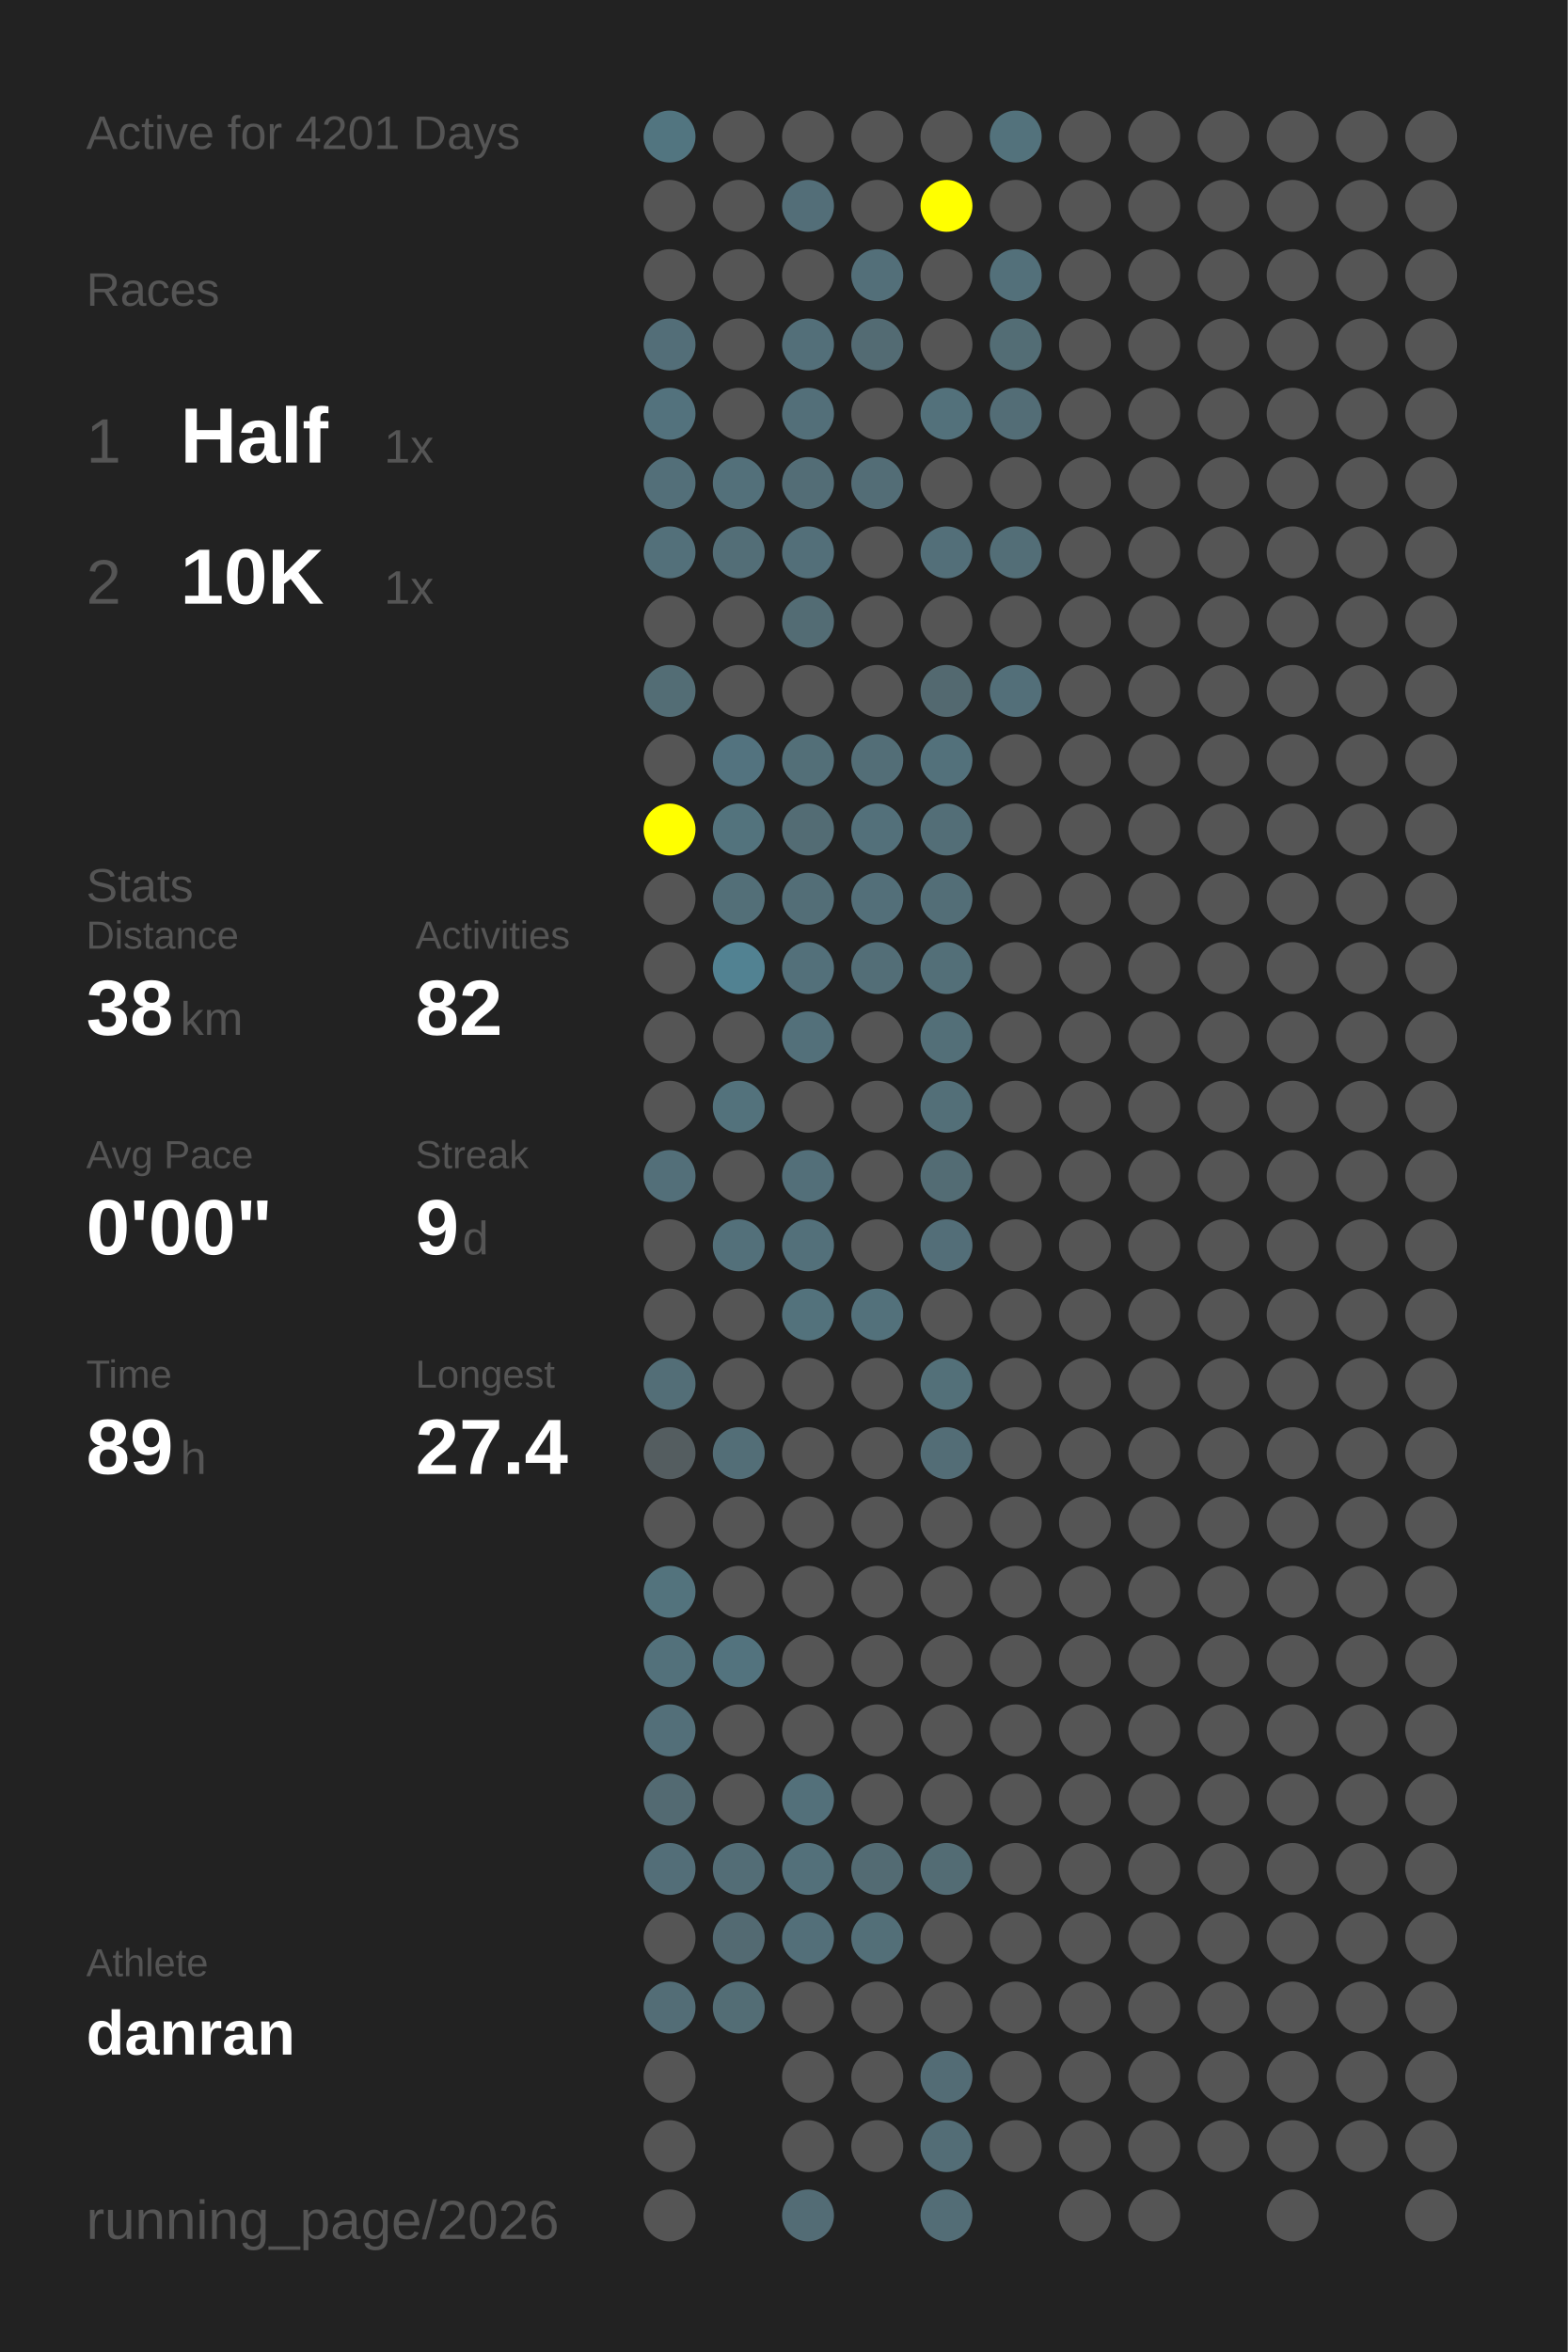
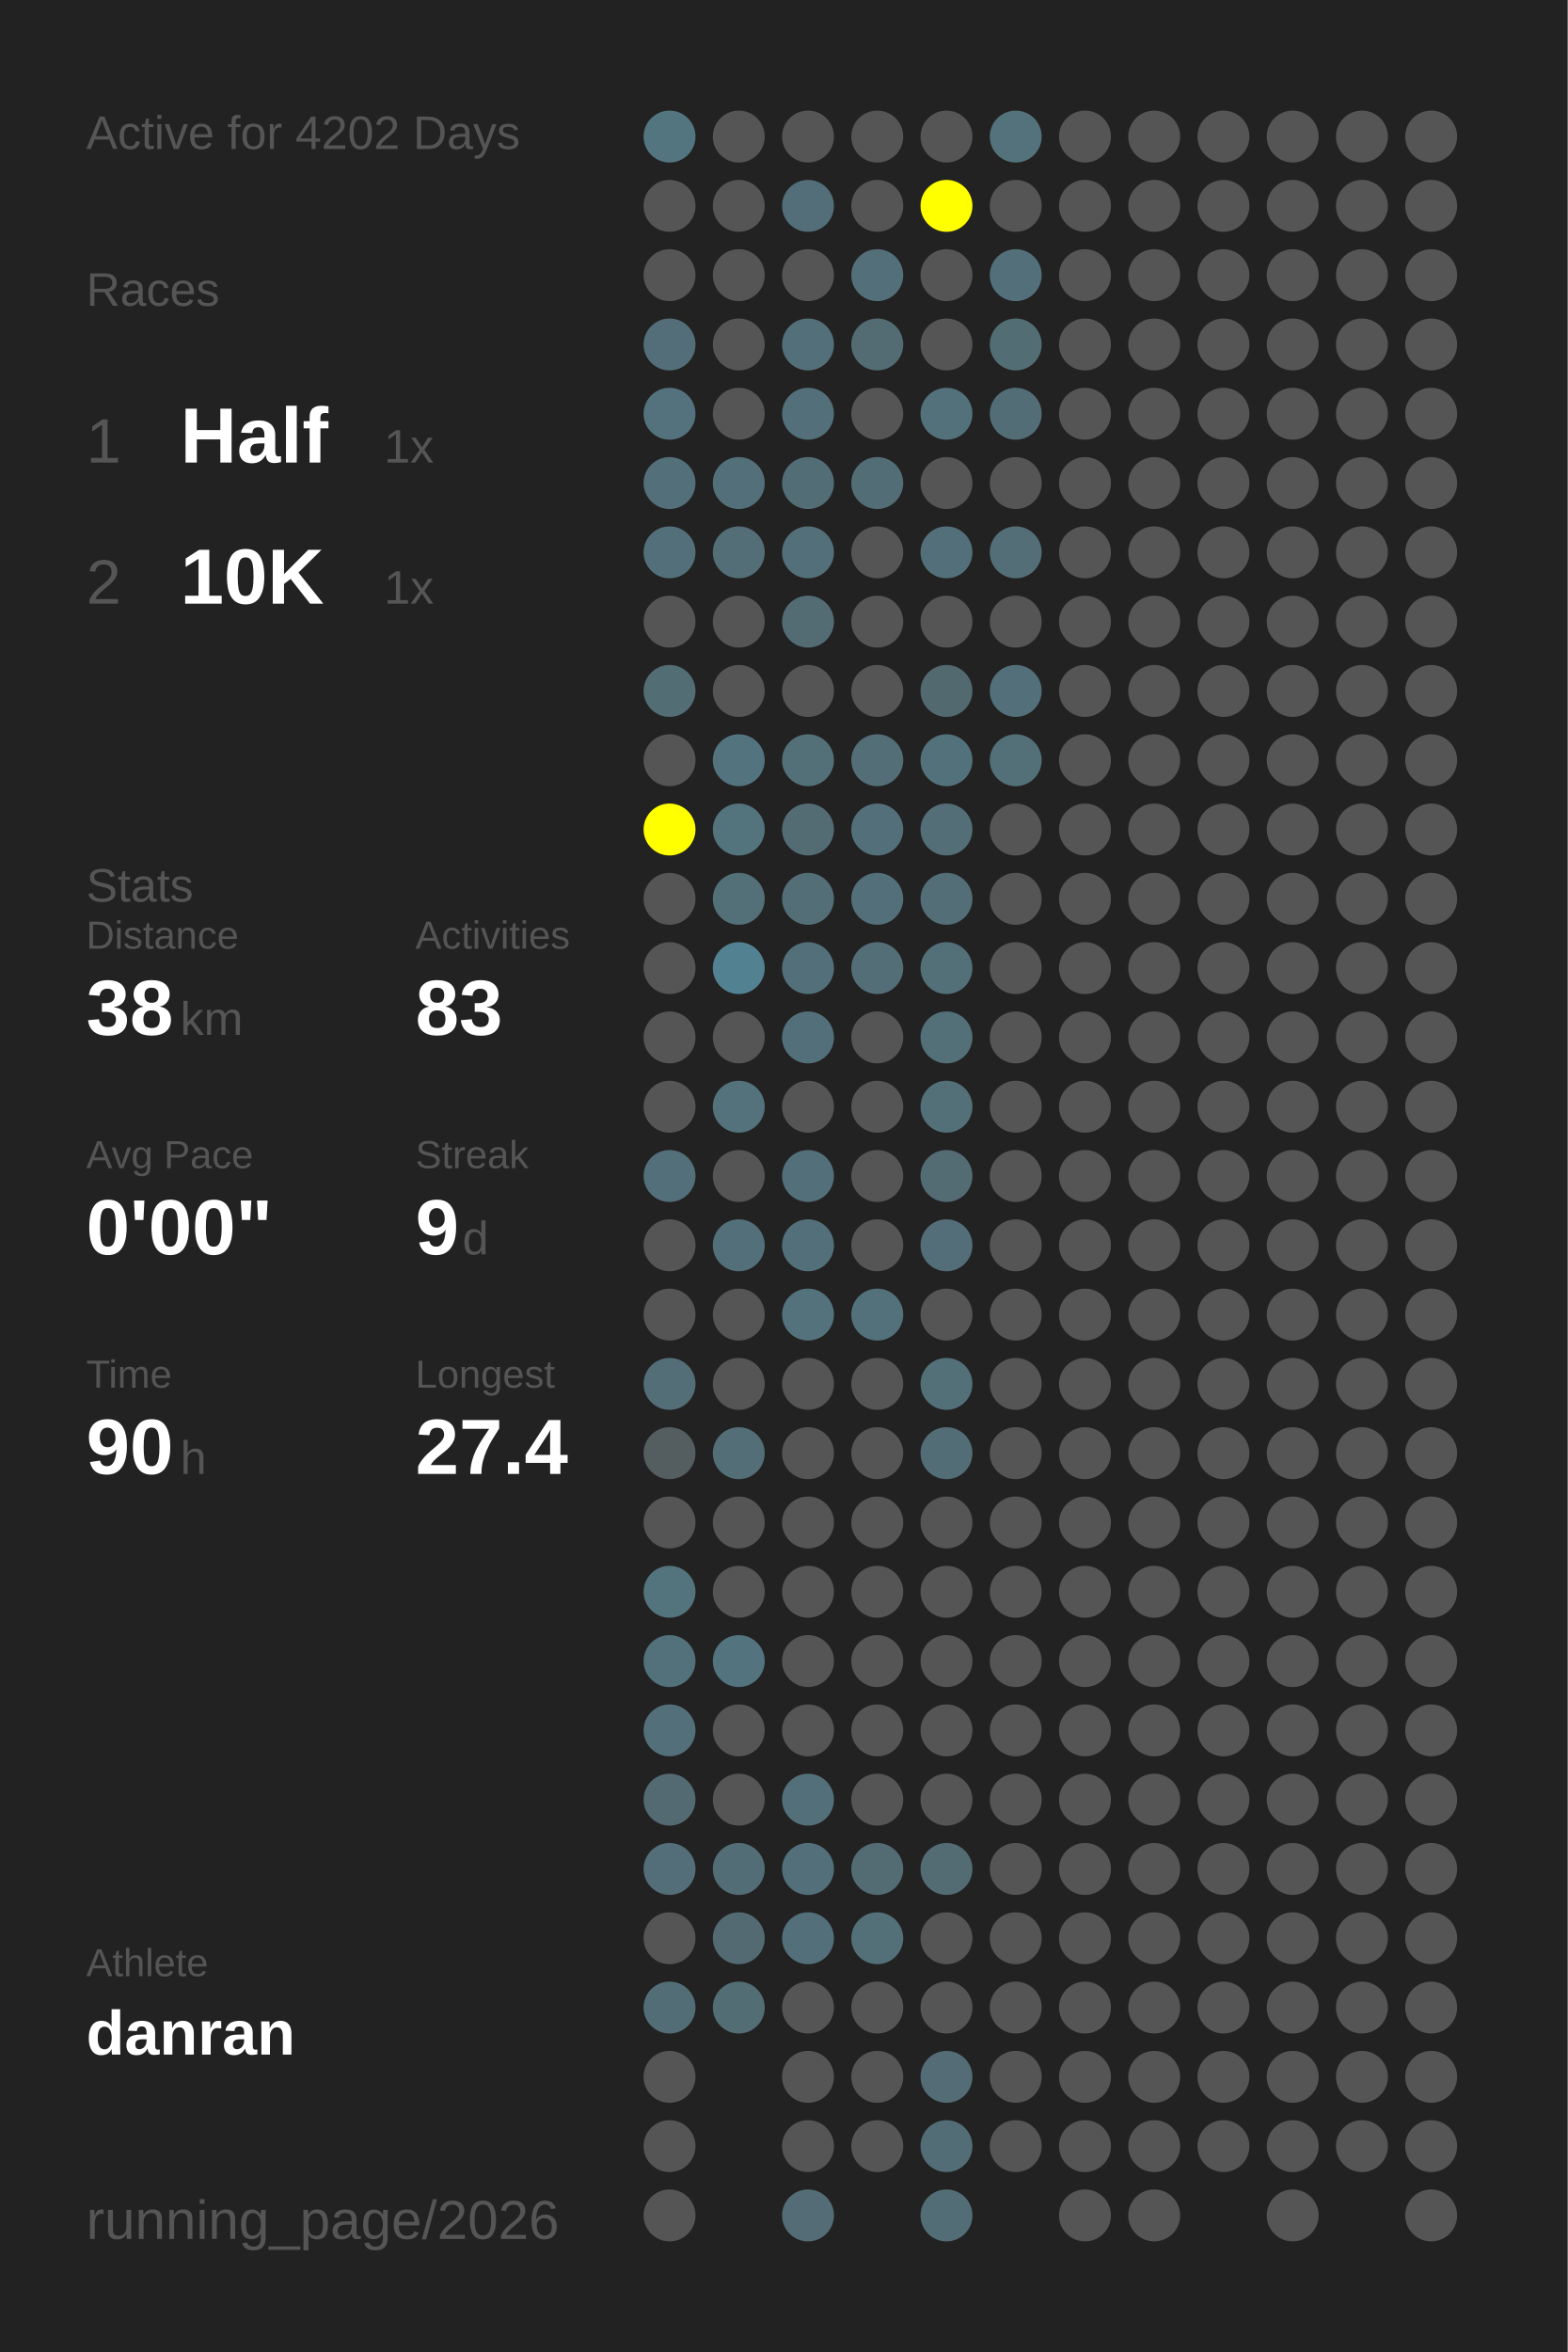
<svg xmlns="http://www.w3.org/2000/svg" baseProfile="full" height="300mm" version="1.1" viewBox="0,0,200,300" width="200mm">
  <defs />
  <rect fill="#222222" height="300" width="200" x="0" y="0" />
-   <text fill="#555555" style="font-size:6px; font-family:Arial;" x="11" y="19">Active for 4201 Days</text>
+   <text fill="#555555" style="font-size:6px; font-family:Arial;" x="11" y="19">Active for 4202 Days</text>
  <text fill="#555555" style="font-size:6px; font-family:Arial;" x="11" y="39">Races</text>
  <text fill="#555555" style="font-size:8px; font-family:Arial;" x="11" y="59">1</text>
  <text fill="#FFFFFF" style="font-size:10px; font-family:Arial; font-weight:bold;" x="23" y="59">Half</text>
  <text fill="#555555" style="font-size:6px; font-family:Arial;" x="49" y="59">1x</text>
  <text fill="#555555" style="font-size:8px; font-family:Arial;" x="11" y="77">2</text>
  <text fill="#FFFFFF" style="font-size:10px; font-family:Arial; font-weight:bold;" x="23" y="77">10K</text>
  <text fill="#555555" style="font-size:6px; font-family:Arial;" x="49" y="77">1x</text>
  <text fill="#555555" style="font-size:6px; font-family:Arial;" x="11" y="115">Stats</text>
  <text fill="#555555" style="font-size:5px; font-family:Arial;" x="11" y="121">Distance</text>
  <text fill="#FFFFFF" style="font-size:10px; font-family:Arial; font-weight:bold;" x="11" y="132">38</text>
  <text fill="#555555" style="font-size:6px; font-family:Arial;" x="23" y="132">km</text>
  <text fill="#555555" style="font-size:5px; font-family:Arial;" x="53" y="121">Activities</text>
-   <text fill="#FFFFFF" style="font-size:10px; font-family:Arial; font-weight:bold;" x="53" y="132">82</text>
+   <text fill="#FFFFFF" style="font-size:10px; font-family:Arial; font-weight:bold;" x="53" y="132">83</text>
  <text fill="#555555" style="font-size:5px; font-family:Arial;" x="11" y="149">Avg Pace</text>
  <text fill="#FFFFFF" style="font-size:10px; font-family:Arial; font-weight:bold;" x="11" y="160">0'00"</text>
  <text fill="#555555" style="font-size:5px; font-family:Arial;" x="53" y="149">Streak</text>
  <text fill="#FFFFFF" style="font-size:10px; font-family:Arial; font-weight:bold;" x="53" y="160">9</text>
  <text fill="#555555" style="font-size:6px; font-family:Arial;" x="59" y="160">d</text>
  <text fill="#555555" style="font-size:5px; font-family:Arial;" x="11" y="177">Time</text>
-   <text fill="#FFFFFF" style="font-size:10px; font-family:Arial; font-weight:bold;" x="11" y="188">89</text>
+   <text fill="#FFFFFF" style="font-size:10px; font-family:Arial; font-weight:bold;" x="11" y="188">90</text>
  <text fill="#555555" style="font-size:6px; font-family:Arial;" x="23" y="188">h</text>
  <text fill="#555555" style="font-size:5px; font-family:Arial;" x="53" y="177">Longest</text>
  <text fill="#FFFFFF" style="font-size:10px; font-family:Arial; font-weight:bold;" x="53" y="188">27.4</text>
  <text fill="#555555" style="font-size:5px; font-family:Arial;" x="11" y="252.065">Athlete</text>
  <text fill="#FFFFFF" style="font-size:8px; font-family:Arial; font-weight:bold;" x="11" y="262.065">danran</text>
  <text fill="#555555" style="font-size:7px; font-family:Arial;" x="11" y="285.581">running_page/2026</text>
  <circle cx="85.417" cy="17.419" fill="#527580" r="3.312" />
  <circle cx="85.417" cy="26.258" fill="#555555" r="3.312" />
  <circle cx="85.417" cy="35.097" fill="#555555" r="3.312" />
  <circle cx="85.417" cy="43.935" fill="#536e78" r="3.312" />
  <circle cx="85.417" cy="52.774" fill="#53727d" r="3.312" />
  <circle cx="85.417" cy="61.613" fill="#536f79" r="3.312" />
  <circle cx="85.417" cy="70.452" fill="#53707a" r="3.312" />
  <circle cx="85.417" cy="79.29" fill="#555555" r="3.312" />
  <circle cx="85.417" cy="88.129" fill="#536d75" r="3.312" />
  <circle cx="85.417" cy="96.968" fill="#555555" r="3.312" />
  <circle cx="85.417" cy="105.806" fill="#FFFF00" r="3.312" />
  <circle cx="85.417" cy="114.645" fill="#555555" r="3.312" />
  <circle cx="85.417" cy="123.484" fill="#555555" r="3.312" />
  <circle cx="85.417" cy="132.323" fill="#555555" r="3.312" />
  <circle cx="85.417" cy="141.161" fill="#555555" r="3.312" />
  <circle cx="85.417" cy="150" fill="#536f79" r="3.312" />
  <circle cx="85.417" cy="158.839" fill="#555555" r="3.312" />
  <circle cx="85.417" cy="167.677" fill="#555555" r="3.312" />
  <circle cx="85.417" cy="176.516" fill="#536e77" r="3.312" />
  <circle cx="85.417" cy="185.355" fill="#545d60" r="3.312" />
  <circle cx="85.417" cy="194.194" fill="#555555" r="3.312" />
  <circle cx="85.417" cy="203.032" fill="#53737d" r="3.312" />
  <circle cx="85.417" cy="211.871" fill="#53717b" r="3.312" />
  <circle cx="85.417" cy="220.71" fill="#536f79" r="3.312" />
  <circle cx="85.417" cy="229.548" fill="#536a72" r="3.312" />
  <circle cx="85.417" cy="238.387" fill="#536e78" r="3.312" />
  <circle cx="85.417" cy="247.226" fill="#555555" r="3.312" />
  <circle cx="85.417" cy="256.065" fill="#536d76" r="3.312" />
  <circle cx="85.417" cy="264.903" fill="#555555" r="3.312" />
  <circle cx="85.417" cy="273.742" fill="#555555" r="3.312" />
  <circle cx="85.417" cy="282.581" fill="#555555" r="3.312" />
  <circle cx="94.25" cy="17.419" fill="#555555" r="3.312" />
  <circle cx="94.25" cy="26.258" fill="#555555" r="3.312" />
  <circle cx="94.25" cy="35.097" fill="#555555" r="3.312" />
  <circle cx="94.25" cy="43.935" fill="#555555" r="3.312" />
  <circle cx="94.25" cy="52.774" fill="#555555" r="3.312" />
  <circle cx="94.25" cy="61.613" fill="#53707a" r="3.312" />
  <circle cx="94.25" cy="70.452" fill="#536e77" r="3.312" />
  <circle cx="94.25" cy="79.29" fill="#555555" r="3.312" />
  <circle cx="94.25" cy="88.129" fill="#555555" r="3.312" />
  <circle cx="94.25" cy="96.968" fill="#53737f" r="3.312" />
  <circle cx="94.25" cy="105.806" fill="#53737d" r="3.312" />
  <circle cx="94.25" cy="114.645" fill="#536f78" r="3.312" />
  <circle cx="94.25" cy="123.484" fill="#528292" r="3.312" />
  <circle cx="94.25" cy="132.323" fill="#555555" r="3.312" />
  <circle cx="94.25" cy="141.161" fill="#53727c" r="3.312" />
  <circle cx="94.25" cy="150" fill="#555555" r="3.312" />
  <circle cx="94.25" cy="158.839" fill="#53707a" r="3.312" />
  <circle cx="94.25" cy="167.677" fill="#555555" r="3.312" />
  <circle cx="94.25" cy="176.516" fill="#555555" r="3.312" />
  <circle cx="94.25" cy="185.355" fill="#536e77" r="3.312" />
  <circle cx="94.25" cy="194.194" fill="#555555" r="3.312" />
  <circle cx="94.25" cy="203.032" fill="#555555" r="3.312" />
  <circle cx="94.25" cy="211.871" fill="#53737e" r="3.312" />
  <circle cx="94.25" cy="220.71" fill="#555555" r="3.312" />
  <circle cx="94.25" cy="229.548" fill="#555555" r="3.312" />
  <circle cx="94.25" cy="238.387" fill="#536d76" r="3.312" />
  <circle cx="94.25" cy="247.226" fill="#536a72" r="3.312" />
  <circle cx="94.25" cy="256.065" fill="#536d75" r="3.312" />
  <circle cx="103.083" cy="17.419" fill="#555555" r="3.312" />
  <circle cx="103.083" cy="26.258" fill="#536e78" r="3.312" />
  <circle cx="103.083" cy="35.097" fill="#555555" r="3.312" />
  <circle cx="103.083" cy="43.935" fill="#536f79" r="3.312" />
  <circle cx="103.083" cy="52.774" fill="#536f79" r="3.312" />
  <circle cx="103.083" cy="61.613" fill="#536d76" r="3.312" />
  <circle cx="103.083" cy="70.452" fill="#536f79" r="3.312" />
  <circle cx="103.083" cy="79.29" fill="#536c74" r="3.312" />
  <circle cx="103.083" cy="88.129" fill="#555555" r="3.312" />
  <circle cx="103.083" cy="96.968" fill="#536f78" r="3.312" />
  <circle cx="103.083" cy="105.806" fill="#536c74" r="3.312" />
  <circle cx="103.083" cy="114.645" fill="#536e77" r="3.312" />
  <circle cx="103.083" cy="123.484" fill="#53707a" r="3.312" />
  <circle cx="103.083" cy="132.323" fill="#53707a" r="3.312" />
  <circle cx="103.083" cy="141.161" fill="#555555" r="3.312" />
  <circle cx="103.083" cy="150" fill="#536f79" r="3.312" />
  <circle cx="103.083" cy="158.839" fill="#53707a" r="3.312" />
  <circle cx="103.083" cy="167.677" fill="#53727c" r="3.312" />
  <circle cx="103.083" cy="176.516" fill="#555555" r="3.312" />
  <circle cx="103.083" cy="185.355" fill="#555555" r="3.312" />
  <circle cx="103.083" cy="194.194" fill="#555555" r="3.312" />
  <circle cx="103.083" cy="203.032" fill="#555555" r="3.312" />
  <circle cx="103.083" cy="211.871" fill="#555555" r="3.312" />
  <circle cx="103.083" cy="220.71" fill="#555555" r="3.312" />
  <circle cx="103.083" cy="229.548" fill="#53707a" r="3.312" />
  <circle cx="103.083" cy="238.387" fill="#53707a" r="3.312" />
  <circle cx="103.083" cy="247.226" fill="#536f79" r="3.312" />
  <circle cx="103.083" cy="256.065" fill="#555555" r="3.312" />
  <circle cx="103.083" cy="264.903" fill="#555555" r="3.312" />
  <circle cx="103.083" cy="273.742" fill="#555555" r="3.312" />
  <circle cx="103.083" cy="282.581" fill="#536c75" r="3.312" />
  <circle cx="111.917" cy="17.419" fill="#555555" r="3.312" />
  <circle cx="111.917" cy="26.258" fill="#555555" r="3.312" />
  <circle cx="111.917" cy="35.097" fill="#536f79" r="3.312" />
  <circle cx="111.917" cy="43.935" fill="#536b73" r="3.312" />
  <circle cx="111.917" cy="52.774" fill="#555555" r="3.312" />
  <circle cx="111.917" cy="61.613" fill="#536d76" r="3.312" />
  <circle cx="111.917" cy="70.452" fill="#555555" r="3.312" />
  <circle cx="111.917" cy="79.29" fill="#555555" r="3.312" />
  <circle cx="111.917" cy="88.129" fill="#555555" r="3.312" />
  <circle cx="111.917" cy="96.968" fill="#536e77" r="3.312" />
  <circle cx="111.917" cy="105.806" fill="#53707a" r="3.312" />
  <circle cx="111.917" cy="114.645" fill="#536f79" r="3.312" />
  <circle cx="111.917" cy="123.484" fill="#536e77" r="3.312" />
  <circle cx="111.917" cy="132.323" fill="#555555" r="3.312" />
  <circle cx="111.917" cy="141.161" fill="#555555" r="3.312" />
  <circle cx="111.917" cy="150" fill="#555555" r="3.312" />
  <circle cx="111.917" cy="158.839" fill="#555555" r="3.312" />
  <circle cx="111.917" cy="167.677" fill="#53717b" r="3.312" />
  <circle cx="111.917" cy="176.516" fill="#555555" r="3.312" />
  <circle cx="111.917" cy="185.355" fill="#555555" r="3.312" />
  <circle cx="111.917" cy="194.194" fill="#555555" r="3.312" />
  <circle cx="111.917" cy="203.032" fill="#555555" r="3.312" />
  <circle cx="111.917" cy="211.871" fill="#555555" r="3.312" />
  <circle cx="111.917" cy="220.71" fill="#555555" r="3.312" />
  <circle cx="111.917" cy="229.548" fill="#555555" r="3.312" />
  <circle cx="111.917" cy="238.387" fill="#536b73" r="3.312" />
  <circle cx="111.917" cy="247.226" fill="#536f78" r="3.312" />
  <circle cx="111.917" cy="256.065" fill="#555555" r="3.312" />
  <circle cx="111.917" cy="264.903" fill="#555555" r="3.312" />
  <circle cx="111.917" cy="273.742" fill="#555555" r="3.312" />
  <circle cx="120.75" cy="17.419" fill="#555555" r="3.312" />
  <circle cx="120.75" cy="26.258" fill="#FFFF00" r="3.312" />
  <circle cx="120.75" cy="35.097" fill="#555555" r="3.312" />
  <circle cx="120.75" cy="43.935" fill="#555555" r="3.312" />
  <circle cx="120.75" cy="52.774" fill="#53717b" r="3.312" />
  <circle cx="120.75" cy="61.613" fill="#555555" r="3.312" />
  <circle cx="120.75" cy="70.452" fill="#536f79" r="3.312" />
  <circle cx="120.75" cy="79.29" fill="#555555" r="3.312" />
  <circle cx="120.75" cy="88.129" fill="#536970" r="3.312" />
  <circle cx="120.75" cy="96.968" fill="#53717b" r="3.312" />
  <circle cx="120.75" cy="105.806" fill="#536e77" r="3.312" />
  <circle cx="120.75" cy="114.645" fill="#536e77" r="3.312" />
  <circle cx="120.75" cy="123.484" fill="#536f78" r="3.312" />
  <circle cx="120.75" cy="132.323" fill="#536f78" r="3.312" />
  <circle cx="120.75" cy="141.161" fill="#536f78" r="3.312" />
  <circle cx="120.75" cy="150" fill="#536c74" r="3.312" />
  <circle cx="120.75" cy="158.839" fill="#536e78" r="3.312" />
  <circle cx="120.75" cy="167.677" fill="#555555" r="3.312" />
  <circle cx="120.75" cy="176.516" fill="#537079" r="3.312" />
  <circle cx="120.75" cy="185.355" fill="#536d76" r="3.312" />
  <circle cx="120.75" cy="194.194" fill="#555555" r="3.312" />
  <circle cx="120.75" cy="203.032" fill="#555555" r="3.312" />
  <circle cx="120.75" cy="211.871" fill="#555555" r="3.312" />
  <circle cx="120.75" cy="220.71" fill="#555555" r="3.312" />
  <circle cx="120.75" cy="229.548" fill="#555555" r="3.312" />
  <circle cx="120.75" cy="238.387" fill="#536c74" r="3.312" />
  <circle cx="120.75" cy="247.226" fill="#555555" r="3.312" />
  <circle cx="120.75" cy="256.065" fill="#555555" r="3.312" />
  <circle cx="120.75" cy="264.903" fill="#536c75" r="3.312" />
  <circle cx="120.75" cy="273.742" fill="#536d76" r="3.312" />
  <circle cx="120.75" cy="282.581" fill="#536d76" r="3.312" />
  <circle cx="129.583" cy="17.419" fill="#53727c" r="3.312" />
  <circle cx="129.583" cy="26.258" fill="#555555" r="3.312" />
  <circle cx="129.583" cy="35.097" fill="#53707a" r="3.312" />
  <circle cx="129.583" cy="43.935" fill="#536d75" r="3.312" />
  <circle cx="129.583" cy="52.774" fill="#536d76" r="3.312" />
  <circle cx="129.583" cy="61.613" fill="#555555" r="3.312" />
  <circle cx="129.583" cy="70.452" fill="#536e77" r="3.312" />
  <circle cx="129.583" cy="79.29" fill="#555555" r="3.312" />
  <circle cx="129.583" cy="88.129" fill="#536f79" r="3.312" />
-   <circle cx="129.583" cy="96.968" fill="#555555" r="3.312" />
+   <circle cx="129.583" cy="96.968" fill="#536f78" r="3.312" />
  <circle cx="129.583" cy="105.806" fill="#555555" r="3.312" />
  <circle cx="129.583" cy="114.645" fill="#555555" r="3.312" />
  <circle cx="129.583" cy="123.484" fill="#555555" r="3.312" />
  <circle cx="129.583" cy="132.323" fill="#555555" r="3.312" />
  <circle cx="129.583" cy="141.161" fill="#555555" r="3.312" />
  <circle cx="129.583" cy="150" fill="#555555" r="3.312" />
  <circle cx="129.583" cy="158.839" fill="#555555" r="3.312" />
  <circle cx="129.583" cy="167.677" fill="#555555" r="3.312" />
  <circle cx="129.583" cy="176.516" fill="#555555" r="3.312" />
  <circle cx="129.583" cy="185.355" fill="#555555" r="3.312" />
  <circle cx="129.583" cy="194.194" fill="#555555" r="3.312" />
  <circle cx="129.583" cy="203.032" fill="#555555" r="3.312" />
  <circle cx="129.583" cy="211.871" fill="#555555" r="3.312" />
  <circle cx="129.583" cy="220.71" fill="#555555" r="3.312" />
  <circle cx="129.583" cy="229.548" fill="#555555" r="3.312" />
  <circle cx="129.583" cy="238.387" fill="#555555" r="3.312" />
  <circle cx="129.583" cy="247.226" fill="#555555" r="3.312" />
  <circle cx="129.583" cy="256.065" fill="#555555" r="3.312" />
  <circle cx="129.583" cy="264.903" fill="#555555" r="3.312" />
  <circle cx="129.583" cy="273.742" fill="#555555" r="3.312" />
  <circle cx="138.417" cy="17.419" fill="#555555" r="3.312" />
  <circle cx="138.417" cy="26.258" fill="#555555" r="3.312" />
  <circle cx="138.417" cy="35.097" fill="#555555" r="3.312" />
  <circle cx="138.417" cy="43.935" fill="#555555" r="3.312" />
  <circle cx="138.417" cy="52.774" fill="#555555" r="3.312" />
  <circle cx="138.417" cy="61.613" fill="#555555" r="3.312" />
  <circle cx="138.417" cy="70.452" fill="#555555" r="3.312" />
  <circle cx="138.417" cy="79.29" fill="#555555" r="3.312" />
  <circle cx="138.417" cy="88.129" fill="#555555" r="3.312" />
  <circle cx="138.417" cy="96.968" fill="#555555" r="3.312" />
  <circle cx="138.417" cy="105.806" fill="#555555" r="3.312" />
  <circle cx="138.417" cy="114.645" fill="#555555" r="3.312" />
  <circle cx="138.417" cy="123.484" fill="#555555" r="3.312" />
  <circle cx="138.417" cy="132.323" fill="#555555" r="3.312" />
  <circle cx="138.417" cy="141.161" fill="#555555" r="3.312" />
  <circle cx="138.417" cy="150" fill="#555555" r="3.312" />
  <circle cx="138.417" cy="158.839" fill="#555555" r="3.312" />
  <circle cx="138.417" cy="167.677" fill="#555555" r="3.312" />
  <circle cx="138.417" cy="176.516" fill="#555555" r="3.312" />
  <circle cx="138.417" cy="185.355" fill="#555555" r="3.312" />
  <circle cx="138.417" cy="194.194" fill="#555555" r="3.312" />
  <circle cx="138.417" cy="203.032" fill="#555555" r="3.312" />
  <circle cx="138.417" cy="211.871" fill="#555555" r="3.312" />
  <circle cx="138.417" cy="220.71" fill="#555555" r="3.312" />
  <circle cx="138.417" cy="229.548" fill="#555555" r="3.312" />
  <circle cx="138.417" cy="238.387" fill="#555555" r="3.312" />
  <circle cx="138.417" cy="247.226" fill="#555555" r="3.312" />
  <circle cx="138.417" cy="256.065" fill="#555555" r="3.312" />
  <circle cx="138.417" cy="264.903" fill="#555555" r="3.312" />
  <circle cx="138.417" cy="273.742" fill="#555555" r="3.312" />
  <circle cx="138.417" cy="282.581" fill="#555555" r="3.312" />
  <circle cx="147.25" cy="17.419" fill="#555555" r="3.312" />
  <circle cx="147.25" cy="26.258" fill="#555555" r="3.312" />
  <circle cx="147.25" cy="35.097" fill="#555555" r="3.312" />
  <circle cx="147.25" cy="43.935" fill="#555555" r="3.312" />
  <circle cx="147.25" cy="52.774" fill="#555555" r="3.312" />
  <circle cx="147.25" cy="61.613" fill="#555555" r="3.312" />
  <circle cx="147.25" cy="70.452" fill="#555555" r="3.312" />
  <circle cx="147.25" cy="79.29" fill="#555555" r="3.312" />
  <circle cx="147.25" cy="88.129" fill="#555555" r="3.312" />
  <circle cx="147.25" cy="96.968" fill="#555555" r="3.312" />
  <circle cx="147.25" cy="105.806" fill="#555555" r="3.312" />
  <circle cx="147.25" cy="114.645" fill="#555555" r="3.312" />
  <circle cx="147.25" cy="123.484" fill="#555555" r="3.312" />
  <circle cx="147.25" cy="132.323" fill="#555555" r="3.312" />
  <circle cx="147.25" cy="141.161" fill="#555555" r="3.312" />
  <circle cx="147.25" cy="150" fill="#555555" r="3.312" />
  <circle cx="147.25" cy="158.839" fill="#555555" r="3.312" />
  <circle cx="147.25" cy="167.677" fill="#555555" r="3.312" />
  <circle cx="147.25" cy="176.516" fill="#555555" r="3.312" />
  <circle cx="147.25" cy="185.355" fill="#555555" r="3.312" />
  <circle cx="147.25" cy="194.194" fill="#555555" r="3.312" />
  <circle cx="147.25" cy="203.032" fill="#555555" r="3.312" />
  <circle cx="147.25" cy="211.871" fill="#555555" r="3.312" />
  <circle cx="147.25" cy="220.71" fill="#555555" r="3.312" />
  <circle cx="147.25" cy="229.548" fill="#555555" r="3.312" />
  <circle cx="147.25" cy="238.387" fill="#555555" r="3.312" />
  <circle cx="147.25" cy="247.226" fill="#555555" r="3.312" />
  <circle cx="147.25" cy="256.065" fill="#555555" r="3.312" />
  <circle cx="147.25" cy="264.903" fill="#555555" r="3.312" />
  <circle cx="147.25" cy="273.742" fill="#555555" r="3.312" />
  <circle cx="147.25" cy="282.581" fill="#555555" r="3.312" />
  <circle cx="156.083" cy="17.419" fill="#555555" r="3.312" />
  <circle cx="156.083" cy="26.258" fill="#555555" r="3.312" />
  <circle cx="156.083" cy="35.097" fill="#555555" r="3.312" />
  <circle cx="156.083" cy="43.935" fill="#555555" r="3.312" />
  <circle cx="156.083" cy="52.774" fill="#555555" r="3.312" />
  <circle cx="156.083" cy="61.613" fill="#555555" r="3.312" />
  <circle cx="156.083" cy="70.452" fill="#555555" r="3.312" />
  <circle cx="156.083" cy="79.29" fill="#555555" r="3.312" />
  <circle cx="156.083" cy="88.129" fill="#555555" r="3.312" />
  <circle cx="156.083" cy="96.968" fill="#555555" r="3.312" />
  <circle cx="156.083" cy="105.806" fill="#555555" r="3.312" />
  <circle cx="156.083" cy="114.645" fill="#555555" r="3.312" />
  <circle cx="156.083" cy="123.484" fill="#555555" r="3.312" />
  <circle cx="156.083" cy="132.323" fill="#555555" r="3.312" />
  <circle cx="156.083" cy="141.161" fill="#555555" r="3.312" />
  <circle cx="156.083" cy="150" fill="#555555" r="3.312" />
  <circle cx="156.083" cy="158.839" fill="#555555" r="3.312" />
  <circle cx="156.083" cy="167.677" fill="#555555" r="3.312" />
  <circle cx="156.083" cy="176.516" fill="#555555" r="3.312" />
  <circle cx="156.083" cy="185.355" fill="#555555" r="3.312" />
  <circle cx="156.083" cy="194.194" fill="#555555" r="3.312" />
  <circle cx="156.083" cy="203.032" fill="#555555" r="3.312" />
  <circle cx="156.083" cy="211.871" fill="#555555" r="3.312" />
  <circle cx="156.083" cy="220.71" fill="#555555" r="3.312" />
  <circle cx="156.083" cy="229.548" fill="#555555" r="3.312" />
  <circle cx="156.083" cy="238.387" fill="#555555" r="3.312" />
  <circle cx="156.083" cy="247.226" fill="#555555" r="3.312" />
  <circle cx="156.083" cy="256.065" fill="#555555" r="3.312" />
  <circle cx="156.083" cy="264.903" fill="#555555" r="3.312" />
  <circle cx="156.083" cy="273.742" fill="#555555" r="3.312" />
  <circle cx="164.917" cy="17.419" fill="#555555" r="3.312" />
  <circle cx="164.917" cy="26.258" fill="#555555" r="3.312" />
  <circle cx="164.917" cy="35.097" fill="#555555" r="3.312" />
  <circle cx="164.917" cy="43.935" fill="#555555" r="3.312" />
  <circle cx="164.917" cy="52.774" fill="#555555" r="3.312" />
  <circle cx="164.917" cy="61.613" fill="#555555" r="3.312" />
  <circle cx="164.917" cy="70.452" fill="#555555" r="3.312" />
  <circle cx="164.917" cy="79.29" fill="#555555" r="3.312" />
  <circle cx="164.917" cy="88.129" fill="#555555" r="3.312" />
  <circle cx="164.917" cy="96.968" fill="#555555" r="3.312" />
  <circle cx="164.917" cy="105.806" fill="#555555" r="3.312" />
  <circle cx="164.917" cy="114.645" fill="#555555" r="3.312" />
  <circle cx="164.917" cy="123.484" fill="#555555" r="3.312" />
  <circle cx="164.917" cy="132.323" fill="#555555" r="3.312" />
  <circle cx="164.917" cy="141.161" fill="#555555" r="3.312" />
  <circle cx="164.917" cy="150" fill="#555555" r="3.312" />
  <circle cx="164.917" cy="158.839" fill="#555555" r="3.312" />
  <circle cx="164.917" cy="167.677" fill="#555555" r="3.312" />
  <circle cx="164.917" cy="176.516" fill="#555555" r="3.312" />
  <circle cx="164.917" cy="185.355" fill="#555555" r="3.312" />
  <circle cx="164.917" cy="194.194" fill="#555555" r="3.312" />
  <circle cx="164.917" cy="203.032" fill="#555555" r="3.312" />
  <circle cx="164.917" cy="211.871" fill="#555555" r="3.312" />
  <circle cx="164.917" cy="220.71" fill="#555555" r="3.312" />
  <circle cx="164.917" cy="229.548" fill="#555555" r="3.312" />
  <circle cx="164.917" cy="238.387" fill="#555555" r="3.312" />
  <circle cx="164.917" cy="247.226" fill="#555555" r="3.312" />
  <circle cx="164.917" cy="256.065" fill="#555555" r="3.312" />
  <circle cx="164.917" cy="264.903" fill="#555555" r="3.312" />
  <circle cx="164.917" cy="273.742" fill="#555555" r="3.312" />
  <circle cx="164.917" cy="282.581" fill="#555555" r="3.312" />
  <circle cx="173.75" cy="17.419" fill="#555555" r="3.312" />
  <circle cx="173.75" cy="26.258" fill="#555555" r="3.312" />
  <circle cx="173.75" cy="35.097" fill="#555555" r="3.312" />
  <circle cx="173.75" cy="43.935" fill="#555555" r="3.312" />
  <circle cx="173.75" cy="52.774" fill="#555555" r="3.312" />
  <circle cx="173.75" cy="61.613" fill="#555555" r="3.312" />
  <circle cx="173.75" cy="70.452" fill="#555555" r="3.312" />
  <circle cx="173.75" cy="79.29" fill="#555555" r="3.312" />
  <circle cx="173.75" cy="88.129" fill="#555555" r="3.312" />
  <circle cx="173.75" cy="96.968" fill="#555555" r="3.312" />
  <circle cx="173.75" cy="105.806" fill="#555555" r="3.312" />
  <circle cx="173.75" cy="114.645" fill="#555555" r="3.312" />
  <circle cx="173.75" cy="123.484" fill="#555555" r="3.312" />
  <circle cx="173.75" cy="132.323" fill="#555555" r="3.312" />
  <circle cx="173.75" cy="141.161" fill="#555555" r="3.312" />
  <circle cx="173.75" cy="150" fill="#555555" r="3.312" />
  <circle cx="173.75" cy="158.839" fill="#555555" r="3.312" />
  <circle cx="173.75" cy="167.677" fill="#555555" r="3.312" />
  <circle cx="173.75" cy="176.516" fill="#555555" r="3.312" />
  <circle cx="173.75" cy="185.355" fill="#555555" r="3.312" />
  <circle cx="173.75" cy="194.194" fill="#555555" r="3.312" />
  <circle cx="173.75" cy="203.032" fill="#555555" r="3.312" />
  <circle cx="173.75" cy="211.871" fill="#555555" r="3.312" />
  <circle cx="173.75" cy="220.71" fill="#555555" r="3.312" />
  <circle cx="173.75" cy="229.548" fill="#555555" r="3.312" />
  <circle cx="173.75" cy="238.387" fill="#555555" r="3.312" />
  <circle cx="173.75" cy="247.226" fill="#555555" r="3.312" />
  <circle cx="173.75" cy="256.065" fill="#555555" r="3.312" />
  <circle cx="173.75" cy="264.903" fill="#555555" r="3.312" />
  <circle cx="173.75" cy="273.742" fill="#555555" r="3.312" />
  <circle cx="182.583" cy="17.419" fill="#555555" r="3.312" />
  <circle cx="182.583" cy="26.258" fill="#555555" r="3.312" />
  <circle cx="182.583" cy="35.097" fill="#555555" r="3.312" />
  <circle cx="182.583" cy="43.935" fill="#555555" r="3.312" />
  <circle cx="182.583" cy="52.774" fill="#555555" r="3.312" />
  <circle cx="182.583" cy="61.613" fill="#555555" r="3.312" />
  <circle cx="182.583" cy="70.452" fill="#555555" r="3.312" />
  <circle cx="182.583" cy="79.29" fill="#555555" r="3.312" />
  <circle cx="182.583" cy="88.129" fill="#555555" r="3.312" />
  <circle cx="182.583" cy="96.968" fill="#555555" r="3.312" />
  <circle cx="182.583" cy="105.806" fill="#555555" r="3.312" />
  <circle cx="182.583" cy="114.645" fill="#555555" r="3.312" />
  <circle cx="182.583" cy="123.484" fill="#555555" r="3.312" />
  <circle cx="182.583" cy="132.323" fill="#555555" r="3.312" />
  <circle cx="182.583" cy="141.161" fill="#555555" r="3.312" />
  <circle cx="182.583" cy="150" fill="#555555" r="3.312" />
  <circle cx="182.583" cy="158.839" fill="#555555" r="3.312" />
  <circle cx="182.583" cy="167.677" fill="#555555" r="3.312" />
  <circle cx="182.583" cy="176.516" fill="#555555" r="3.312" />
  <circle cx="182.583" cy="185.355" fill="#555555" r="3.312" />
  <circle cx="182.583" cy="194.194" fill="#555555" r="3.312" />
  <circle cx="182.583" cy="203.032" fill="#555555" r="3.312" />
  <circle cx="182.583" cy="211.871" fill="#555555" r="3.312" />
  <circle cx="182.583" cy="220.71" fill="#555555" r="3.312" />
  <circle cx="182.583" cy="229.548" fill="#555555" r="3.312" />
  <circle cx="182.583" cy="238.387" fill="#555555" r="3.312" />
  <circle cx="182.583" cy="247.226" fill="#555555" r="3.312" />
  <circle cx="182.583" cy="256.065" fill="#555555" r="3.312" />
  <circle cx="182.583" cy="264.903" fill="#555555" r="3.312" />
  <circle cx="182.583" cy="273.742" fill="#555555" r="3.312" />
  <circle cx="182.583" cy="282.581" fill="#555555" r="3.312" />
</svg>
